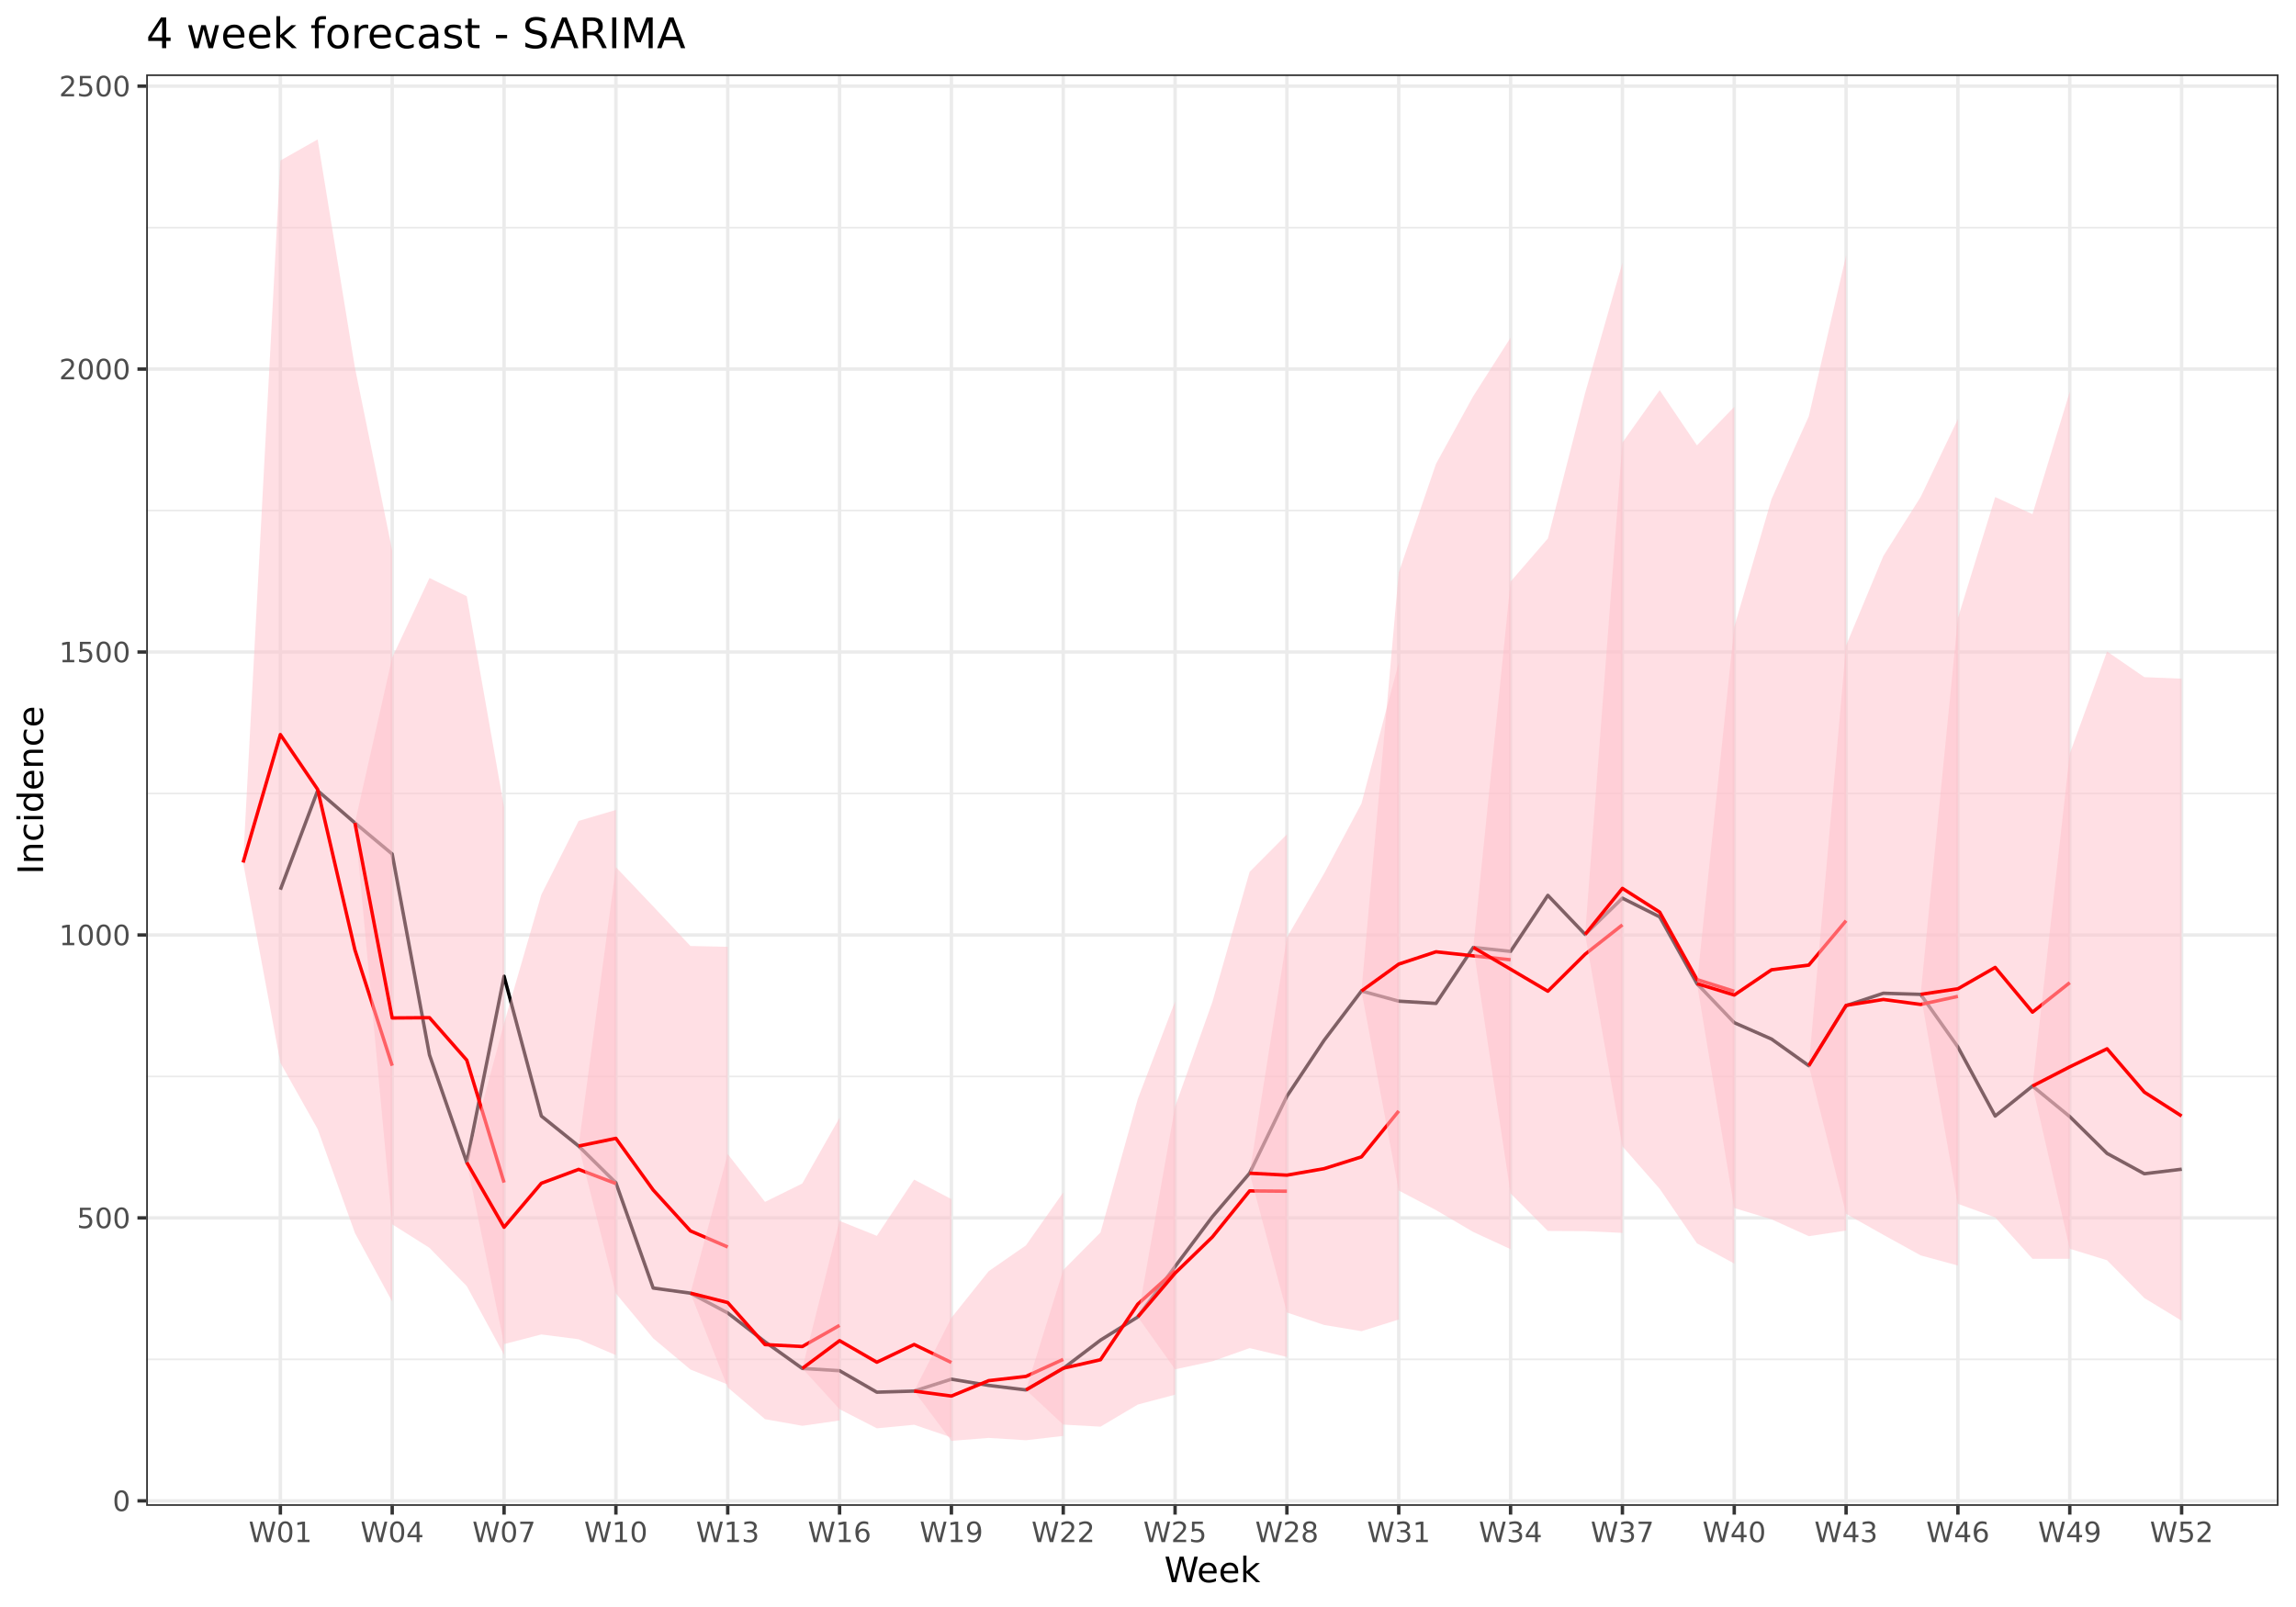
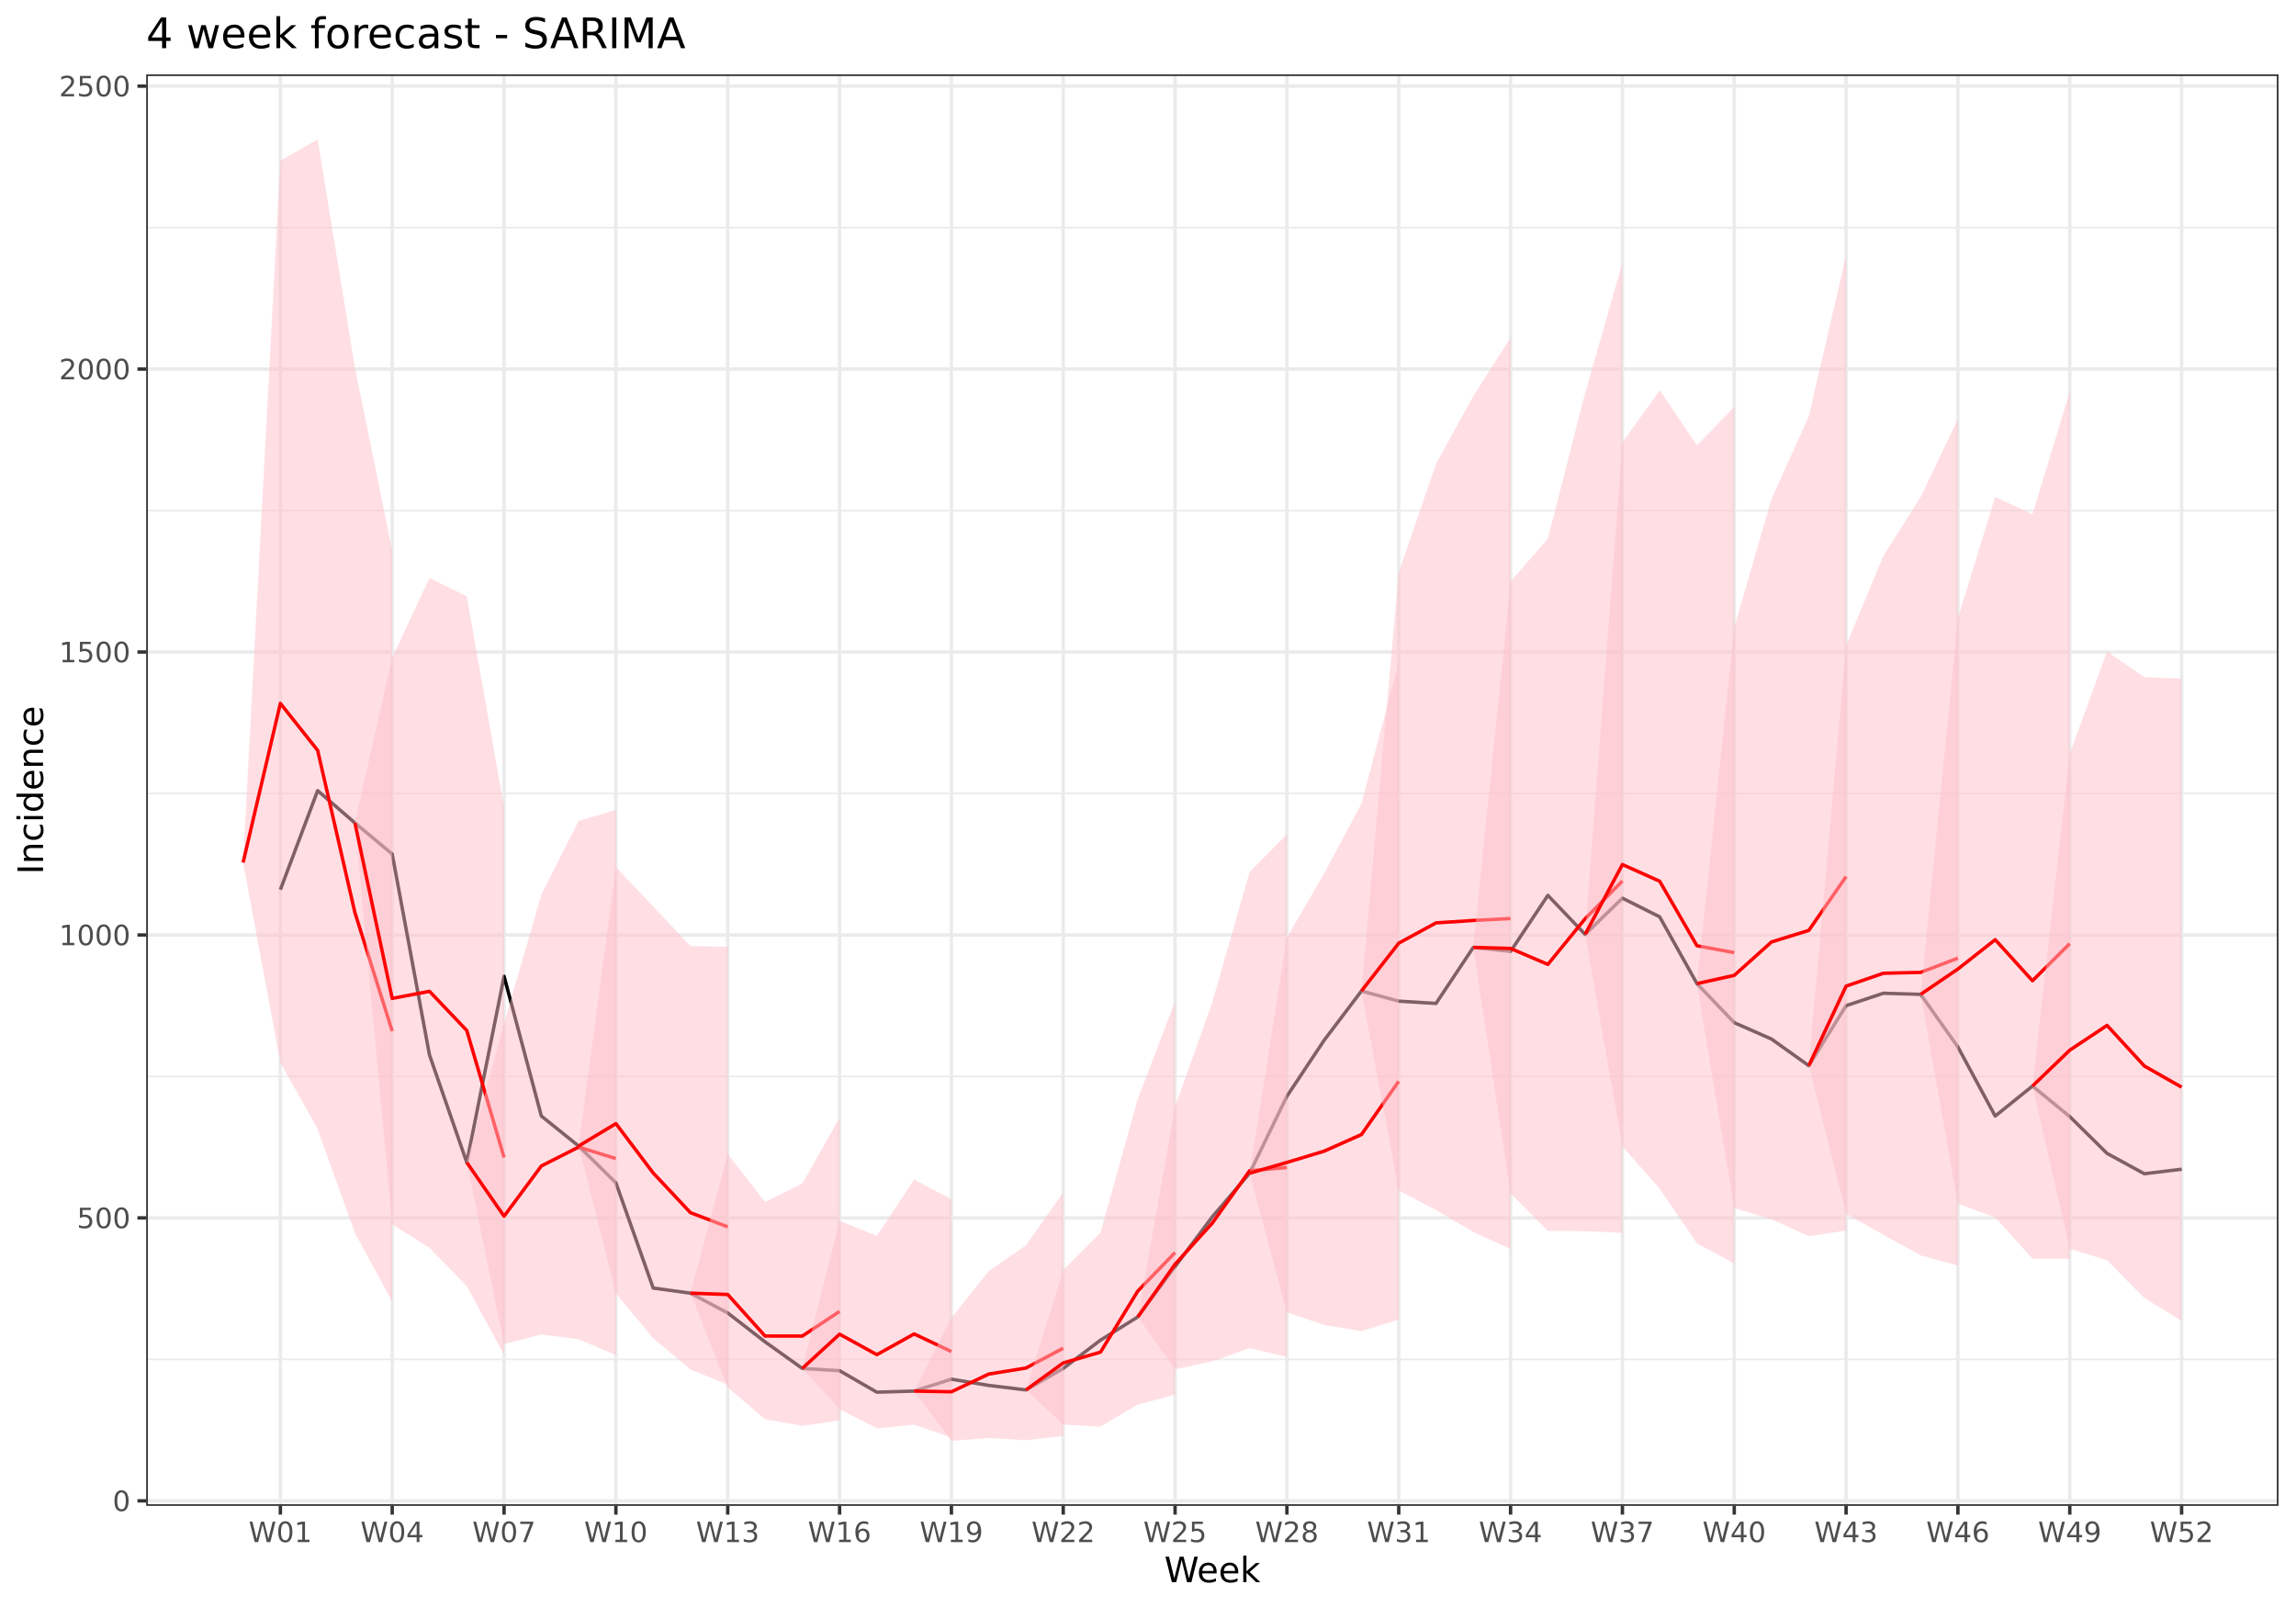
<svg xmlns="http://www.w3.org/2000/svg" class="svglite" width="720.00pt" height="504.00pt" viewBox="0 0 720.00 504.00">
  <defs>
    <style type="text/css">
    .svglite line, .svglite polyline, .svglite polygon, .svglite path, .svglite rect, .svglite circle {
      fill: none;
      stroke: #000000;
      stroke-linecap: round;
      stroke-linejoin: round;
      stroke-miterlimit: 10.00;
    }
    .svglite text {
      white-space: pre;
    }
  </style>
  </defs>
  <rect width="100%" height="100%" style="stroke: none; fill: #FFFFFF;" />
  <defs>
    <clipPath id="cpMC4wMHw3MjAuMDB8MC4wMHw1MDQuMDA=">
      <rect x="0.00" y="0.00" width="720.00" height="504.00" />
    </clipPath>
  </defs>
  <g clip-path="url(#cpMC4wMHw3MjAuMDB8MC4wMHw1MDQuMDA=)">
    <rect x="0.00" y="-0" width="720.00" height="504.00" style="stroke-width: 1.07; stroke: #FFFFFF; fill: #FFFFFF;" />
  </g>
  <defs>
    <clipPath id="cpNDUuODR8NzE0LjUyfDIzLjMyfDQ3Mi4yOQ==">
      <rect x="45.84" y="23.32" width="668.68" height="448.97" />
    </clipPath>
  </defs>
  <g clip-path="url(#cpNDUuODR8NzE0LjUyfDIzLjMyfDQ3Mi4yOQ==)">
    <rect x="45.84" y="23.32" width="668.68" height="448.97" style="stroke-width: 1.07; stroke: none; fill: #FFFFFF;" />
    <polyline points="45.84,426.34 714.52,426.34 " style="stroke-width: 0.53; stroke: #EBEBEB; stroke-linecap: butt;" />
    <polyline points="45.84,337.60 714.52,337.60 " style="stroke-width: 0.53; stroke: #EBEBEB; stroke-linecap: butt;" />
    <polyline points="45.84,248.86 714.52,248.86 " style="stroke-width: 0.53; stroke: #EBEBEB; stroke-linecap: butt;" />
    <polyline points="45.84,160.12 714.52,160.12 " style="stroke-width: 0.53; stroke: #EBEBEB; stroke-linecap: butt;" />
    <polyline points="45.84,71.38 714.52,71.38 " style="stroke-width: 0.53; stroke: #EBEBEB; stroke-linecap: butt;" />
    <polyline points="45.84,470.71 714.52,470.71 " style="stroke-width: 1.07; stroke: #EBEBEB; stroke-linecap: butt;" />
    <polyline points="45.84,381.97 714.52,381.97 " style="stroke-width: 1.07; stroke: #EBEBEB; stroke-linecap: butt;" />
    <polyline points="45.84,293.23 714.52,293.23 " style="stroke-width: 1.07; stroke: #EBEBEB; stroke-linecap: butt;" />
    <polyline points="45.84,204.49 714.52,204.49 " style="stroke-width: 1.07; stroke: #EBEBEB; stroke-linecap: butt;" />
    <polyline points="45.84,115.75 714.52,115.75 " style="stroke-width: 1.07; stroke: #EBEBEB; stroke-linecap: butt;" />
    <polyline points="45.84,27.01 714.52,27.01 " style="stroke-width: 1.07; stroke: #EBEBEB; stroke-linecap: butt;" />
    <polyline points="87.92,472.29 87.92,23.32 " style="stroke-width: 1.07; stroke: #EBEBEB; stroke-linecap: butt;" />
    <polyline points="122.99,472.29 122.99,23.32 " style="stroke-width: 1.07; stroke: #EBEBEB; stroke-linecap: butt;" />
    <polyline points="158.07,472.29 158.07,23.32 " style="stroke-width: 1.07; stroke: #EBEBEB; stroke-linecap: butt;" />
    <polyline points="193.14,472.29 193.14,23.32 " style="stroke-width: 1.07; stroke: #EBEBEB; stroke-linecap: butt;" />
    <polyline points="228.21,472.29 228.21,23.32 " style="stroke-width: 1.07; stroke: #EBEBEB; stroke-linecap: butt;" />
    <polyline points="263.28,472.29 263.28,23.32 " style="stroke-width: 1.07; stroke: #EBEBEB; stroke-linecap: butt;" />
    <polyline points="298.35,472.29 298.35,23.32 " style="stroke-width: 1.07; stroke: #EBEBEB; stroke-linecap: butt;" />
    <polyline points="333.42,472.29 333.42,23.32 " style="stroke-width: 1.07; stroke: #EBEBEB; stroke-linecap: butt;" />
    <polyline points="368.49,472.29 368.49,23.32 " style="stroke-width: 1.07; stroke: #EBEBEB; stroke-linecap: butt;" />
    <polyline points="403.56,472.29 403.56,23.32 " style="stroke-width: 1.07; stroke: #EBEBEB; stroke-linecap: butt;" />
    <polyline points="438.63,472.29 438.63,23.32 " style="stroke-width: 1.07; stroke: #EBEBEB; stroke-linecap: butt;" />
    <polyline points="473.70,472.29 473.70,23.32 " style="stroke-width: 1.07; stroke: #EBEBEB; stroke-linecap: butt;" />
    <polyline points="508.77,472.29 508.77,23.32 " style="stroke-width: 1.07; stroke: #EBEBEB; stroke-linecap: butt;" />
    <polyline points="543.84,472.29 543.84,23.32 " style="stroke-width: 1.07; stroke: #EBEBEB; stroke-linecap: butt;" />
    <polyline points="578.91,472.29 578.91,23.32 " style="stroke-width: 1.07; stroke: #EBEBEB; stroke-linecap: butt;" />
    <polyline points="613.98,472.29 613.98,23.32 " style="stroke-width: 1.07; stroke: #EBEBEB; stroke-linecap: butt;" />
    <polyline points="649.06,472.29 649.06,23.32 " style="stroke-width: 1.07; stroke: #EBEBEB; stroke-linecap: butt;" />
    <polyline points="684.13,472.29 684.13,23.32 " style="stroke-width: 1.07; stroke: #EBEBEB; stroke-linecap: butt;" />
    <polyline points="87.92,279.03 99.61,247.97 111.30,258.09 122.99,267.85 134.68,330.85 146.37,364.57 158.07,306.19 169.76,350.02 181.45,359.43 193.14,370.96 204.83,403.97 216.52,405.57 228.21,411.78 239.90,420.83 251.59,429.18 263.28,429.89 274.97,436.63 286.66,436.28 298.35,432.55 310.04,434.50 321.73,435.92 333.42,429.18 345.11,420.30 356.80,413.03 368.49,397.23 380.18,381.61 391.87,367.95 403.56,343.81 415.25,326.24 426.94,310.80 438.63,313.99 450.32,314.70 462.01,297.13 473.70,298.38 485.39,280.81 497.08,293.05 508.77,281.69 520.46,287.55 532.15,308.49 543.84,320.74 555.53,325.88 567.22,334.23 578.91,315.41 590.60,311.51 602.29,311.86 613.98,328.37 625.67,350.02 637.36,340.62 649.06,350.20 660.75,361.74 672.44,368.12 684.13,366.70 " style="stroke-width: 1.07; stroke-linecap: butt;" />
    <polygon points="76.23,270.51 87.92,50.35 99.61,43.73 111.30,115.32 122.99,172.63 122.99,408.22 111.30,386.70 99.61,354.10 87.92,333.31 76.23,270.51 " style="stroke-width: 0.00; stroke: none; stroke-linecap: butt; fill: #FFC0CB; fill-opacity: 0.50;" />
    <polyline points="76.23,270.51 87.92,50.35 99.61,43.73 111.30,115.32 122.99,172.63 " style="stroke-width: 1.07; stroke: none; stroke-linecap: butt;" />
    <polyline points="122.99,408.22 111.30,386.70 99.61,354.10 87.92,333.31 76.23,270.51 " style="stroke-width: 1.07; stroke: none; stroke-linecap: butt;" />
-     <polyline points="76.23,270.51 87.92,230.38 99.61,247.58 111.30,297.93 122.99,334.23 " style="stroke-width: 1.07; stroke: #FF0000; stroke-linecap: butt;" />
+     <polyline points="76.23,270.51 87.92,220.60 99.61,235.34 111.30,286.23 122.99,323.39 " style="stroke-width: 1.07; stroke: #FF0000; stroke-linecap: butt;" />
    <polygon points="111.30,258.09 122.99,206.24 134.68,181.28 146.37,187.00 158.07,253.20 158.07,424.90 146.37,403.36 134.68,391.36 122.99,383.98 111.30,258.09 " style="stroke-width: 0.00; stroke: none; stroke-linecap: butt; fill: #FFC0CB; fill-opacity: 0.50;" />
    <polyline points="111.30,258.09 122.99,206.24 134.68,181.28 146.37,187.00 158.07,253.20 " style="stroke-width: 1.07; stroke: none; stroke-linecap: butt;" />
    <polyline points="158.07,424.90 146.37,403.36 134.68,391.36 122.99,383.98 111.30,258.09 " style="stroke-width: 1.07; stroke: none; stroke-linecap: butt;" />
-     <polyline points="111.30,258.09 122.99,319.26 134.68,319.17 146.37,332.49 158.07,370.89 " style="stroke-width: 1.07; stroke: #FF0000; stroke-linecap: butt;" />
+     <polyline points="111.30,258.09 122.99,313.13 134.68,310.91 146.37,323.18 158.07,363.01 " style="stroke-width: 1.07; stroke: #FF0000; stroke-linecap: butt;" />
    <polygon points="146.37,364.57 158.07,320.95 169.76,280.57 181.45,257.46 193.14,254.02 193.14,425.01 181.45,420.03 169.76,418.52 158.07,421.55 146.37,364.57 " style="stroke-width: 0.00; stroke: none; stroke-linecap: butt; fill: #FFC0CB; fill-opacity: 0.50;" />
    <polyline points="146.37,364.57 158.07,320.95 169.76,280.57 181.45,257.46 193.14,254.02 " style="stroke-width: 1.07; stroke: none; stroke-linecap: butt;" />
    <polyline points="193.14,425.01 181.45,420.03 169.76,418.52 158.07,421.55 146.37,364.57 " style="stroke-width: 1.07; stroke: none; stroke-linecap: butt;" />
-     <polyline points="146.37,364.57 158.07,384.90 169.76,371.10 181.45,366.75 193.14,371.20 " style="stroke-width: 1.07; stroke: #FF0000; stroke-linecap: butt;" />
+     <polyline points="146.37,364.57 158.07,381.44 169.76,365.68 181.45,359.76 193.14,363.36 " style="stroke-width: 1.07; stroke: #FF0000; stroke-linecap: butt;" />
    <polygon points="181.45,359.43 193.14,271.96 204.83,284.26 216.52,296.69 228.21,296.95 228.21,434.23 216.52,429.52 204.83,419.73 193.14,405.67 181.45,359.43 " style="stroke-width: 0.00; stroke: none; stroke-linecap: butt; fill: #FFC0CB; fill-opacity: 0.50;" />
    <polyline points="181.45,359.43 193.14,271.96 204.83,284.26 216.52,296.69 228.21,296.95 " style="stroke-width: 1.07; stroke: none; stroke-linecap: butt;" />
    <polyline points="228.21,434.23 216.52,429.52 204.83,419.73 193.14,405.67 181.45,359.43 " style="stroke-width: 1.07; stroke: none; stroke-linecap: butt;" />
-     <polyline points="181.45,359.43 193.14,357.02 204.83,373.21 216.52,386.05 228.21,391.09 " style="stroke-width: 1.07; stroke: #FF0000; stroke-linecap: butt;" />
+     <polyline points="181.45,359.43 193.14,352.40 204.83,367.88 216.52,380.33 228.21,384.78 " style="stroke-width: 1.07; stroke: #FF0000; stroke-linecap: butt;" />
    <polygon points="216.52,405.57 228.21,361.95 239.90,376.95 251.59,371.18 263.28,350.54 263.28,445.50 251.59,447.17 239.90,445.09 228.21,435.14 216.52,405.57 " style="stroke-width: 0.00; stroke: none; stroke-linecap: butt; fill: #FFC0CB; fill-opacity: 0.50;" />
    <polyline points="216.52,405.57 228.21,361.95 239.90,376.95 251.59,371.18 263.28,350.54 " style="stroke-width: 1.07; stroke: none; stroke-linecap: butt;" />
    <polyline points="263.28,445.50 251.59,447.17 239.90,445.09 228.21,435.14 216.52,405.57 " style="stroke-width: 1.07; stroke: none; stroke-linecap: butt;" />
-     <polyline points="216.52,405.57 228.21,408.52 239.90,421.70 251.59,422.31 263.28,415.67 " style="stroke-width: 1.07; stroke: #FF0000; stroke-linecap: butt;" />
+     <polyline points="216.52,405.57 228.21,405.99 239.90,419.01 251.59,419.03 263.28,411.30 " style="stroke-width: 1.07; stroke: #FF0000; stroke-linecap: butt;" />
    <polygon points="251.59,429.18 263.28,382.91 274.97,387.60 286.66,369.96 298.35,376.08 298.35,450.82 286.66,446.84 274.97,447.96 263.28,441.96 251.59,429.18 " style="stroke-width: 0.00; stroke: none; stroke-linecap: butt; fill: #FFC0CB; fill-opacity: 0.50;" />
    <polyline points="251.59,429.18 263.28,382.91 274.97,387.60 286.66,369.96 298.35,376.08 " style="stroke-width: 1.07; stroke: none; stroke-linecap: butt;" />
    <polyline points="298.35,450.82 286.66,446.84 274.97,447.96 263.28,441.96 251.59,429.18 " style="stroke-width: 1.07; stroke: none; stroke-linecap: butt;" />
-     <polyline points="251.59,429.18 263.28,420.47 274.97,427.23 286.66,421.67 298.35,427.32 " style="stroke-width: 1.07; stroke: #FF0000; stroke-linecap: butt;" />
+     <polyline points="251.59,429.18 263.28,418.43 274.97,424.86 286.66,418.36 298.35,423.89 " style="stroke-width: 1.07; stroke: #FF0000; stroke-linecap: butt;" />
    <polygon points="286.66,436.28 298.35,413.29 310.04,398.68 321.73,390.58 333.42,373.97 333.42,450.35 321.73,451.70 310.04,450.97 298.35,451.89 286.66,436.28 " style="stroke-width: 0.00; stroke: none; stroke-linecap: butt; fill: #FFC0CB; fill-opacity: 0.50;" />
    <polyline points="286.66,436.28 298.35,413.29 310.04,398.68 321.73,390.58 333.42,373.97 " style="stroke-width: 1.07; stroke: none; stroke-linecap: butt;" />
    <polyline points="333.42,450.35 321.73,451.70 310.04,450.97 298.35,451.89 286.66,436.28 " style="stroke-width: 1.07; stroke: none; stroke-linecap: butt;" />
-     <polyline points="286.66,436.28 298.35,437.84 310.04,433.01 321.73,431.68 333.42,426.33 " style="stroke-width: 1.07; stroke: #FF0000; stroke-linecap: butt;" />
+     <polyline points="286.66,436.28 298.35,436.50 310.04,430.95 321.73,429.05 333.42,422.82 " style="stroke-width: 1.07; stroke: #FF0000; stroke-linecap: butt;" />
    <polygon points="321.73,435.92 333.42,398.33 345.11,386.53 356.80,344.65 368.49,314.08 368.49,437.40 356.80,440.51 345.11,447.44 333.42,446.80 321.73,435.92 " style="stroke-width: 0.00; stroke: none; stroke-linecap: butt; fill: #FFC0CB; fill-opacity: 0.50;" />
    <polyline points="321.73,435.92 333.42,398.33 345.11,386.53 356.80,344.65 368.49,314.08 " style="stroke-width: 1.07; stroke: none; stroke-linecap: butt;" />
    <polyline points="368.49,437.40 356.80,440.51 345.11,447.44 333.42,446.80 321.73,435.92 " style="stroke-width: 1.07; stroke: none; stroke-linecap: butt;" />
-     <polyline points="321.73,435.92 333.42,429.11 345.11,426.45 356.80,409.01 368.49,398.48 " style="stroke-width: 1.07; stroke: #FF0000; stroke-linecap: butt;" />
+     <polyline points="321.73,435.92 333.42,427.45 345.11,424.07 356.80,404.91 368.49,392.84 " style="stroke-width: 1.07; stroke: #FF0000; stroke-linecap: butt;" />
    <polygon points="356.80,413.03 368.49,347.11 380.18,314.27 391.87,273.44 403.56,261.68 403.56,425.59 391.87,422.81 380.18,426.94 368.49,429.46 356.80,413.03 " style="stroke-width: 0.00; stroke: none; stroke-linecap: butt; fill: #FFC0CB; fill-opacity: 0.50;" />
    <polyline points="356.80,413.03 368.49,347.11 380.18,314.27 391.87,273.44 403.56,261.68 " style="stroke-width: 1.07; stroke: none; stroke-linecap: butt;" />
    <polyline points="403.56,425.59 391.87,422.81 380.18,426.94 368.49,429.46 356.80,413.03 " style="stroke-width: 1.07; stroke: none; stroke-linecap: butt;" />
-     <polyline points="356.80,413.03 368.49,399.30 380.18,387.96 391.87,373.50 403.56,373.60 " style="stroke-width: 1.07; stroke: #FF0000; stroke-linecap: butt;" />
+     <polyline points="356.80,413.03 368.49,396.50 380.18,383.59 391.87,367.17 403.56,366.17 " style="stroke-width: 1.07; stroke: #FF0000; stroke-linecap: butt;" />
    <polygon points="391.87,367.95 403.56,294.03 415.25,273.91 426.94,252.00 438.63,207.81 438.63,413.84 426.94,417.50 415.25,415.55 403.56,411.65 391.87,367.95 " style="stroke-width: 0.00; stroke: none; stroke-linecap: butt; fill: #FFC0CB; fill-opacity: 0.50;" />
    <polyline points="391.87,367.95 403.56,294.03 415.25,273.91 426.94,252.00 438.63,207.81 " style="stroke-width: 1.07; stroke: none; stroke-linecap: butt;" />
    <polyline points="438.63,413.84 426.94,417.50 415.25,415.55 403.56,411.65 391.87,367.95 " style="stroke-width: 1.07; stroke: none; stroke-linecap: butt;" />
-     <polyline points="391.87,367.95 403.56,368.56 415.25,366.52 426.94,362.83 438.63,348.44 " style="stroke-width: 1.07; stroke: #FF0000; stroke-linecap: butt;" />
+     <polyline points="391.87,367.95 403.56,364.57 415.25,361.03 426.94,355.82 438.63,339.12 " style="stroke-width: 1.07; stroke: #FF0000; stroke-linecap: butt;" />
    <polygon points="426.94,310.80 438.63,179.57 450.32,145.47 462.01,124.22 473.70,105.90 473.70,391.78 462.01,386.39 450.32,379.53 438.63,373.38 426.94,310.80 " style="stroke-width: 0.00; stroke: none; stroke-linecap: butt; fill: #FFC0CB; fill-opacity: 0.50;" />
    <polyline points="426.94,310.80 438.63,179.57 450.32,145.47 462.01,124.22 473.70,105.90 " style="stroke-width: 1.07; stroke: none; stroke-linecap: butt;" />
    <polyline points="473.70,391.78 462.01,386.39 450.32,379.53 438.63,373.38 426.94,310.80 " style="stroke-width: 1.07; stroke: none; stroke-linecap: butt;" />
-     <polyline points="426.94,310.80 438.63,302.37 450.32,298.51 462.01,299.78 473.70,301.02 " style="stroke-width: 1.07; stroke: #FF0000; stroke-linecap: butt;" />
+     <polyline points="426.94,310.80 438.63,295.80 450.32,289.44 462.01,288.68 473.70,288.08 " style="stroke-width: 1.07; stroke: #FF0000; stroke-linecap: butt;" />
    <polygon points="462.01,297.13 473.70,182.41 485.39,168.89 497.08,123.26 508.77,82.42 508.77,386.66 497.08,386.12 485.39,386.06 473.70,374.29 462.01,297.13 " style="stroke-width: 0.00; stroke: none; stroke-linecap: butt; fill: #FFC0CB; fill-opacity: 0.50;" />
    <polyline points="462.01,297.13 473.70,182.41 485.39,168.89 497.08,123.26 508.77,82.42 " style="stroke-width: 1.07; stroke: none; stroke-linecap: butt;" />
    <polyline points="508.77,386.66 497.08,386.12 485.39,386.06 473.70,374.29 462.01,297.13 " style="stroke-width: 1.07; stroke: none; stroke-linecap: butt;" />
-     <polyline points="462.01,297.13 473.70,303.98 485.39,310.87 497.08,299.27 508.77,290.06 " style="stroke-width: 1.07; stroke: #FF0000; stroke-linecap: butt;" />
+     <polyline points="462.01,297.13 473.70,297.47 485.39,302.46 497.08,288.14 508.77,276.29 " style="stroke-width: 1.07; stroke: #FF0000; stroke-linecap: butt;" />
    <polygon points="497.08,293.05 508.77,138.81 520.46,122.37 532.15,139.69 543.84,127.62 543.84,396.28 532.15,389.96 520.46,372.84 508.77,359.53 497.08,293.05 " style="stroke-width: 0.00; stroke: none; stroke-linecap: butt; fill: #FFC0CB; fill-opacity: 0.50;" />
    <polyline points="497.08,293.05 508.77,138.81 520.46,122.37 532.15,139.69 543.84,127.62 " style="stroke-width: 1.07; stroke: none; stroke-linecap: butt;" />
    <polyline points="543.84,396.28 532.15,389.96 520.46,372.84 508.77,359.53 497.08,293.05 " style="stroke-width: 1.07; stroke: none; stroke-linecap: butt;" />
-     <polyline points="497.08,293.05 508.77,278.62 520.46,286.07 532.15,307.21 543.84,310.91 " style="stroke-width: 1.07; stroke: #FF0000; stroke-linecap: butt;" />
+     <polyline points="497.08,293.05 508.77,271.14 520.46,276.38 532.15,296.62 543.84,298.77 " style="stroke-width: 1.07; stroke: #FF0000; stroke-linecap: butt;" />
    <polygon points="532.15,308.49 543.84,196.66 555.53,156.53 567.22,130.57 578.91,80.13 578.91,385.94 567.22,387.70 555.53,382.41 543.84,378.88 532.15,308.49 " style="stroke-width: 0.00; stroke: none; stroke-linecap: butt; fill: #FFC0CB; fill-opacity: 0.50;" />
    <polyline points="532.15,308.49 543.84,196.66 555.53,156.53 567.22,130.57 578.91,80.13 " style="stroke-width: 1.07; stroke: none; stroke-linecap: butt;" />
    <polyline points="578.91,385.94 567.22,387.70 555.53,382.41 543.84,378.88 532.15,308.49 " style="stroke-width: 1.07; stroke: none; stroke-linecap: butt;" />
-     <polyline points="532.15,308.49 543.84,312.07 555.53,304.15 567.22,302.68 578.91,288.75 " style="stroke-width: 1.07; stroke: #FF0000; stroke-linecap: butt;" />
+     <polyline points="532.15,308.49 543.84,305.90 555.53,295.42 567.22,291.80 578.91,274.94 " style="stroke-width: 1.07; stroke: #FF0000; stroke-linecap: butt;" />
    <polygon points="567.22,334.23 578.91,202.44 590.60,174.36 602.29,155.87 613.98,131.43 613.98,396.92 602.29,393.72 590.60,387.27 578.91,380.69 567.22,334.23 " style="stroke-width: 0.00; stroke: none; stroke-linecap: butt; fill: #FFC0CB; fill-opacity: 0.50;" />
    <polyline points="567.22,334.23 578.91,202.44 590.60,174.36 602.29,155.87 613.98,131.43 " style="stroke-width: 1.07; stroke: none; stroke-linecap: butt;" />
    <polyline points="613.98,396.92 602.29,393.72 590.60,387.27 578.91,380.69 567.22,334.23 " style="stroke-width: 1.07; stroke: none; stroke-linecap: butt;" />
-     <polyline points="567.22,334.23 578.91,315.31 590.60,313.46 602.29,315.02 613.98,312.49 " style="stroke-width: 1.07; stroke: #FF0000; stroke-linecap: butt;" />
+     <polyline points="567.22,334.23 578.91,309.28 590.60,305.24 602.29,304.97 613.98,300.50 " style="stroke-width: 1.07; stroke: #FF0000; stroke-linecap: butt;" />
    <polygon points="602.29,311.86 613.98,193.83 625.67,155.89 637.36,161.26 649.06,122.85 649.06,394.78 637.36,394.79 625.67,381.80 613.98,377.55 602.29,311.86 " style="stroke-width: 0.00; stroke: none; stroke-linecap: butt; fill: #FFC0CB; fill-opacity: 0.50;" />
    <polyline points="602.29,311.86 613.98,193.83 625.67,155.89 637.36,161.26 649.06,122.85 " style="stroke-width: 1.07; stroke: none; stroke-linecap: butt;" />
    <polyline points="649.06,394.78 637.36,394.79 625.67,381.80 613.98,377.55 602.29,311.86 " style="stroke-width: 1.07; stroke: none; stroke-linecap: butt;" />
-     <polyline points="602.29,311.86 613.98,310.11 625.67,303.41 637.36,317.44 649.06,308.19 " style="stroke-width: 1.07; stroke: #FF0000; stroke-linecap: butt;" />
+     <polyline points="602.29,311.86 613.98,303.91 625.67,294.71 637.36,307.59 649.06,295.94 " style="stroke-width: 1.07; stroke: #FF0000; stroke-linecap: butt;" />
    <polygon points="637.36,340.62 649.06,236.34 660.75,204.32 672.44,212.37 684.13,212.86 684.13,414.22 672.44,407.11 660.75,395.25 649.06,391.65 637.36,340.62 " style="stroke-width: 0.00; stroke: none; stroke-linecap: butt; fill: #FFC0CB; fill-opacity: 0.50;" />
    <polyline points="637.36,340.62 649.06,236.34 660.75,204.32 672.44,212.37 684.13,212.86 " style="stroke-width: 1.07; stroke: none; stroke-linecap: butt;" />
    <polyline points="684.13,414.22 672.44,407.11 660.75,395.25 649.06,391.65 637.36,340.62 " style="stroke-width: 1.07; stroke: none; stroke-linecap: butt;" />
-     <polyline points="637.36,340.62 649.06,334.59 660.75,328.93 672.44,342.53 684.13,350.02 " style="stroke-width: 1.07; stroke: #FF0000; stroke-linecap: butt;" />
+     <polyline points="637.36,340.62 649.06,329.36 660.75,321.59 672.44,334.33 684.13,340.97 " style="stroke-width: 1.07; stroke: #FF0000; stroke-linecap: butt;" />
    <rect x="45.84" y="23.32" width="668.68" height="448.97" style="stroke-width: 1.07; stroke: #333333;" />
  </g>
  <g clip-path="url(#cpMC4wMHw3MjAuMDB8MC4wMHw1MDQuMDA=)">
    <text x="40.91" y="473.91" text-anchor="end" style="font-size: 8.80px;fill: #4D4D4D; font-family: &quot;DejaVu Sans&quot;;" textLength="5.59px" lengthAdjust="spacingAndGlyphs">0</text>
    <text x="40.91" y="385.18" text-anchor="end" style="font-size: 8.80px;fill: #4D4D4D; font-family: &quot;DejaVu Sans&quot;;" textLength="16.78px" lengthAdjust="spacingAndGlyphs">500</text>
    <text x="40.91" y="296.44" text-anchor="end" style="font-size: 8.80px;fill: #4D4D4D; font-family: &quot;DejaVu Sans&quot;;" textLength="22.38px" lengthAdjust="spacingAndGlyphs">1000</text>
    <text x="40.91" y="207.70" text-anchor="end" style="font-size: 8.80px;fill: #4D4D4D; font-family: &quot;DejaVu Sans&quot;;" textLength="22.38px" lengthAdjust="spacingAndGlyphs">1500</text>
    <text x="40.91" y="118.96" text-anchor="end" style="font-size: 8.80px;fill: #4D4D4D; font-family: &quot;DejaVu Sans&quot;;" textLength="22.38px" lengthAdjust="spacingAndGlyphs">2000</text>
    <text x="40.91" y="30.22" text-anchor="end" style="font-size: 8.80px;fill: #4D4D4D; font-family: &quot;DejaVu Sans&quot;;" textLength="22.38px" lengthAdjust="spacingAndGlyphs">2500</text>
    <polyline points="43.10,470.71 45.84,470.71 " style="stroke-width: 1.07; stroke: #333333; stroke-linecap: butt;" />
    <polyline points="43.10,381.97 45.84,381.97 " style="stroke-width: 1.07; stroke: #333333; stroke-linecap: butt;" />
    <polyline points="43.10,293.23 45.84,293.23 " style="stroke-width: 1.07; stroke: #333333; stroke-linecap: butt;" />
    <polyline points="43.10,204.49 45.84,204.49 " style="stroke-width: 1.07; stroke: #333333; stroke-linecap: butt;" />
    <polyline points="43.10,115.75 45.84,115.75 " style="stroke-width: 1.07; stroke: #333333; stroke-linecap: butt;" />
    <polyline points="43.10,27.01 45.84,27.01 " style="stroke-width: 1.07; stroke: #333333; stroke-linecap: butt;" />
    <polyline points="87.92,475.03 87.92,472.29 " style="stroke-width: 1.07; stroke: #333333; stroke-linecap: butt;" />
    <polyline points="122.99,475.03 122.99,472.29 " style="stroke-width: 1.07; stroke: #333333; stroke-linecap: butt;" />
    <polyline points="158.07,475.03 158.07,472.29 " style="stroke-width: 1.07; stroke: #333333; stroke-linecap: butt;" />
    <polyline points="193.14,475.03 193.14,472.29 " style="stroke-width: 1.07; stroke: #333333; stroke-linecap: butt;" />
    <polyline points="228.21,475.03 228.21,472.29 " style="stroke-width: 1.07; stroke: #333333; stroke-linecap: butt;" />
    <polyline points="263.28,475.03 263.28,472.29 " style="stroke-width: 1.07; stroke: #333333; stroke-linecap: butt;" />
    <polyline points="298.35,475.03 298.35,472.29 " style="stroke-width: 1.07; stroke: #333333; stroke-linecap: butt;" />
    <polyline points="333.42,475.03 333.42,472.29 " style="stroke-width: 1.07; stroke: #333333; stroke-linecap: butt;" />
    <polyline points="368.49,475.03 368.49,472.29 " style="stroke-width: 1.07; stroke: #333333; stroke-linecap: butt;" />
    <polyline points="403.56,475.03 403.56,472.29 " style="stroke-width: 1.07; stroke: #333333; stroke-linecap: butt;" />
    <polyline points="438.63,475.03 438.63,472.29 " style="stroke-width: 1.07; stroke: #333333; stroke-linecap: butt;" />
    <polyline points="473.70,475.03 473.70,472.29 " style="stroke-width: 1.07; stroke: #333333; stroke-linecap: butt;" />
    <polyline points="508.77,475.03 508.77,472.29 " style="stroke-width: 1.07; stroke: #333333; stroke-linecap: butt;" />
    <polyline points="543.84,475.03 543.84,472.29 " style="stroke-width: 1.07; stroke: #333333; stroke-linecap: butt;" />
    <polyline points="578.91,475.03 578.91,472.29 " style="stroke-width: 1.07; stroke: #333333; stroke-linecap: butt;" />
    <polyline points="613.98,475.03 613.98,472.29 " style="stroke-width: 1.07; stroke: #333333; stroke-linecap: butt;" />
    <polyline points="649.06,475.03 649.06,472.29 " style="stroke-width: 1.07; stroke: #333333; stroke-linecap: butt;" />
    <polyline points="684.13,475.03 684.13,472.29 " style="stroke-width: 1.07; stroke: #333333; stroke-linecap: butt;" />
    <text x="87.92" y="483.64" text-anchor="middle" style="font-size: 8.80px;fill: #4D4D4D; font-family: &quot;DejaVu Sans&quot;;" textLength="19.89px" lengthAdjust="spacingAndGlyphs">W01</text>
    <text x="122.99" y="483.64" text-anchor="middle" style="font-size: 8.80px;fill: #4D4D4D; font-family: &quot;DejaVu Sans&quot;;" textLength="19.89px" lengthAdjust="spacingAndGlyphs">W04</text>
    <text x="158.07" y="483.64" text-anchor="middle" style="font-size: 8.80px;fill: #4D4D4D; font-family: &quot;DejaVu Sans&quot;;" textLength="19.89px" lengthAdjust="spacingAndGlyphs">W07</text>
    <text x="193.14" y="483.64" text-anchor="middle" style="font-size: 8.80px;fill: #4D4D4D; font-family: &quot;DejaVu Sans&quot;;" textLength="19.89px" lengthAdjust="spacingAndGlyphs">W10</text>
    <text x="228.21" y="483.64" text-anchor="middle" style="font-size: 8.80px;fill: #4D4D4D; font-family: &quot;DejaVu Sans&quot;;" textLength="19.89px" lengthAdjust="spacingAndGlyphs">W13</text>
    <text x="263.28" y="483.64" text-anchor="middle" style="font-size: 8.80px;fill: #4D4D4D; font-family: &quot;DejaVu Sans&quot;;" textLength="19.89px" lengthAdjust="spacingAndGlyphs">W16</text>
    <text x="298.35" y="483.64" text-anchor="middle" style="font-size: 8.80px;fill: #4D4D4D; font-family: &quot;DejaVu Sans&quot;;" textLength="19.89px" lengthAdjust="spacingAndGlyphs">W19</text>
    <text x="333.42" y="483.64" text-anchor="middle" style="font-size: 8.80px;fill: #4D4D4D; font-family: &quot;DejaVu Sans&quot;;" textLength="19.89px" lengthAdjust="spacingAndGlyphs">W22</text>
    <text x="368.49" y="483.64" text-anchor="middle" style="font-size: 8.80px;fill: #4D4D4D; font-family: &quot;DejaVu Sans&quot;;" textLength="19.89px" lengthAdjust="spacingAndGlyphs">W25</text>
    <text x="403.56" y="483.64" text-anchor="middle" style="font-size: 8.80px;fill: #4D4D4D; font-family: &quot;DejaVu Sans&quot;;" textLength="19.89px" lengthAdjust="spacingAndGlyphs">W28</text>
    <text x="438.63" y="483.64" text-anchor="middle" style="font-size: 8.80px;fill: #4D4D4D; font-family: &quot;DejaVu Sans&quot;;" textLength="19.89px" lengthAdjust="spacingAndGlyphs">W31</text>
    <text x="473.70" y="483.64" text-anchor="middle" style="font-size: 8.80px;fill: #4D4D4D; font-family: &quot;DejaVu Sans&quot;;" textLength="19.89px" lengthAdjust="spacingAndGlyphs">W34</text>
    <text x="508.77" y="483.64" text-anchor="middle" style="font-size: 8.80px;fill: #4D4D4D; font-family: &quot;DejaVu Sans&quot;;" textLength="19.89px" lengthAdjust="spacingAndGlyphs">W37</text>
    <text x="543.84" y="483.64" text-anchor="middle" style="font-size: 8.80px;fill: #4D4D4D; font-family: &quot;DejaVu Sans&quot;;" textLength="19.89px" lengthAdjust="spacingAndGlyphs">W40</text>
    <text x="578.91" y="483.64" text-anchor="middle" style="font-size: 8.80px;fill: #4D4D4D; font-family: &quot;DejaVu Sans&quot;;" textLength="19.89px" lengthAdjust="spacingAndGlyphs">W43</text>
    <text x="613.98" y="483.64" text-anchor="middle" style="font-size: 8.80px;fill: #4D4D4D; font-family: &quot;DejaVu Sans&quot;;" textLength="19.89px" lengthAdjust="spacingAndGlyphs">W46</text>
    <text x="649.06" y="483.64" text-anchor="middle" style="font-size: 8.80px;fill: #4D4D4D; font-family: &quot;DejaVu Sans&quot;;" textLength="19.89px" lengthAdjust="spacingAndGlyphs">W49</text>
    <text x="684.13" y="483.64" text-anchor="middle" style="font-size: 8.80px;fill: #4D4D4D; font-family: &quot;DejaVu Sans&quot;;" textLength="19.89px" lengthAdjust="spacingAndGlyphs">W52</text>
    <text x="380.18" y="496.23" text-anchor="middle" style="font-size: 11.00px; font-family: &quot;DejaVu Sans&quot;;" textLength="30.14px" lengthAdjust="spacingAndGlyphs">Week</text>
    <text transform="translate(13.50,247.81) rotate(-90)" text-anchor="middle" style="font-size: 11.00px; font-family: &quot;DejaVu Sans&quot;;" textLength="52.86px" lengthAdjust="spacingAndGlyphs">Incidence</text>
    <text x="45.84" y="15.10" style="font-size: 13.20px; font-family: &quot;DejaVu Sans&quot;;" textLength="169.01px" lengthAdjust="spacingAndGlyphs">4 week forecast - SARIMA</text>
  </g>
</svg>
